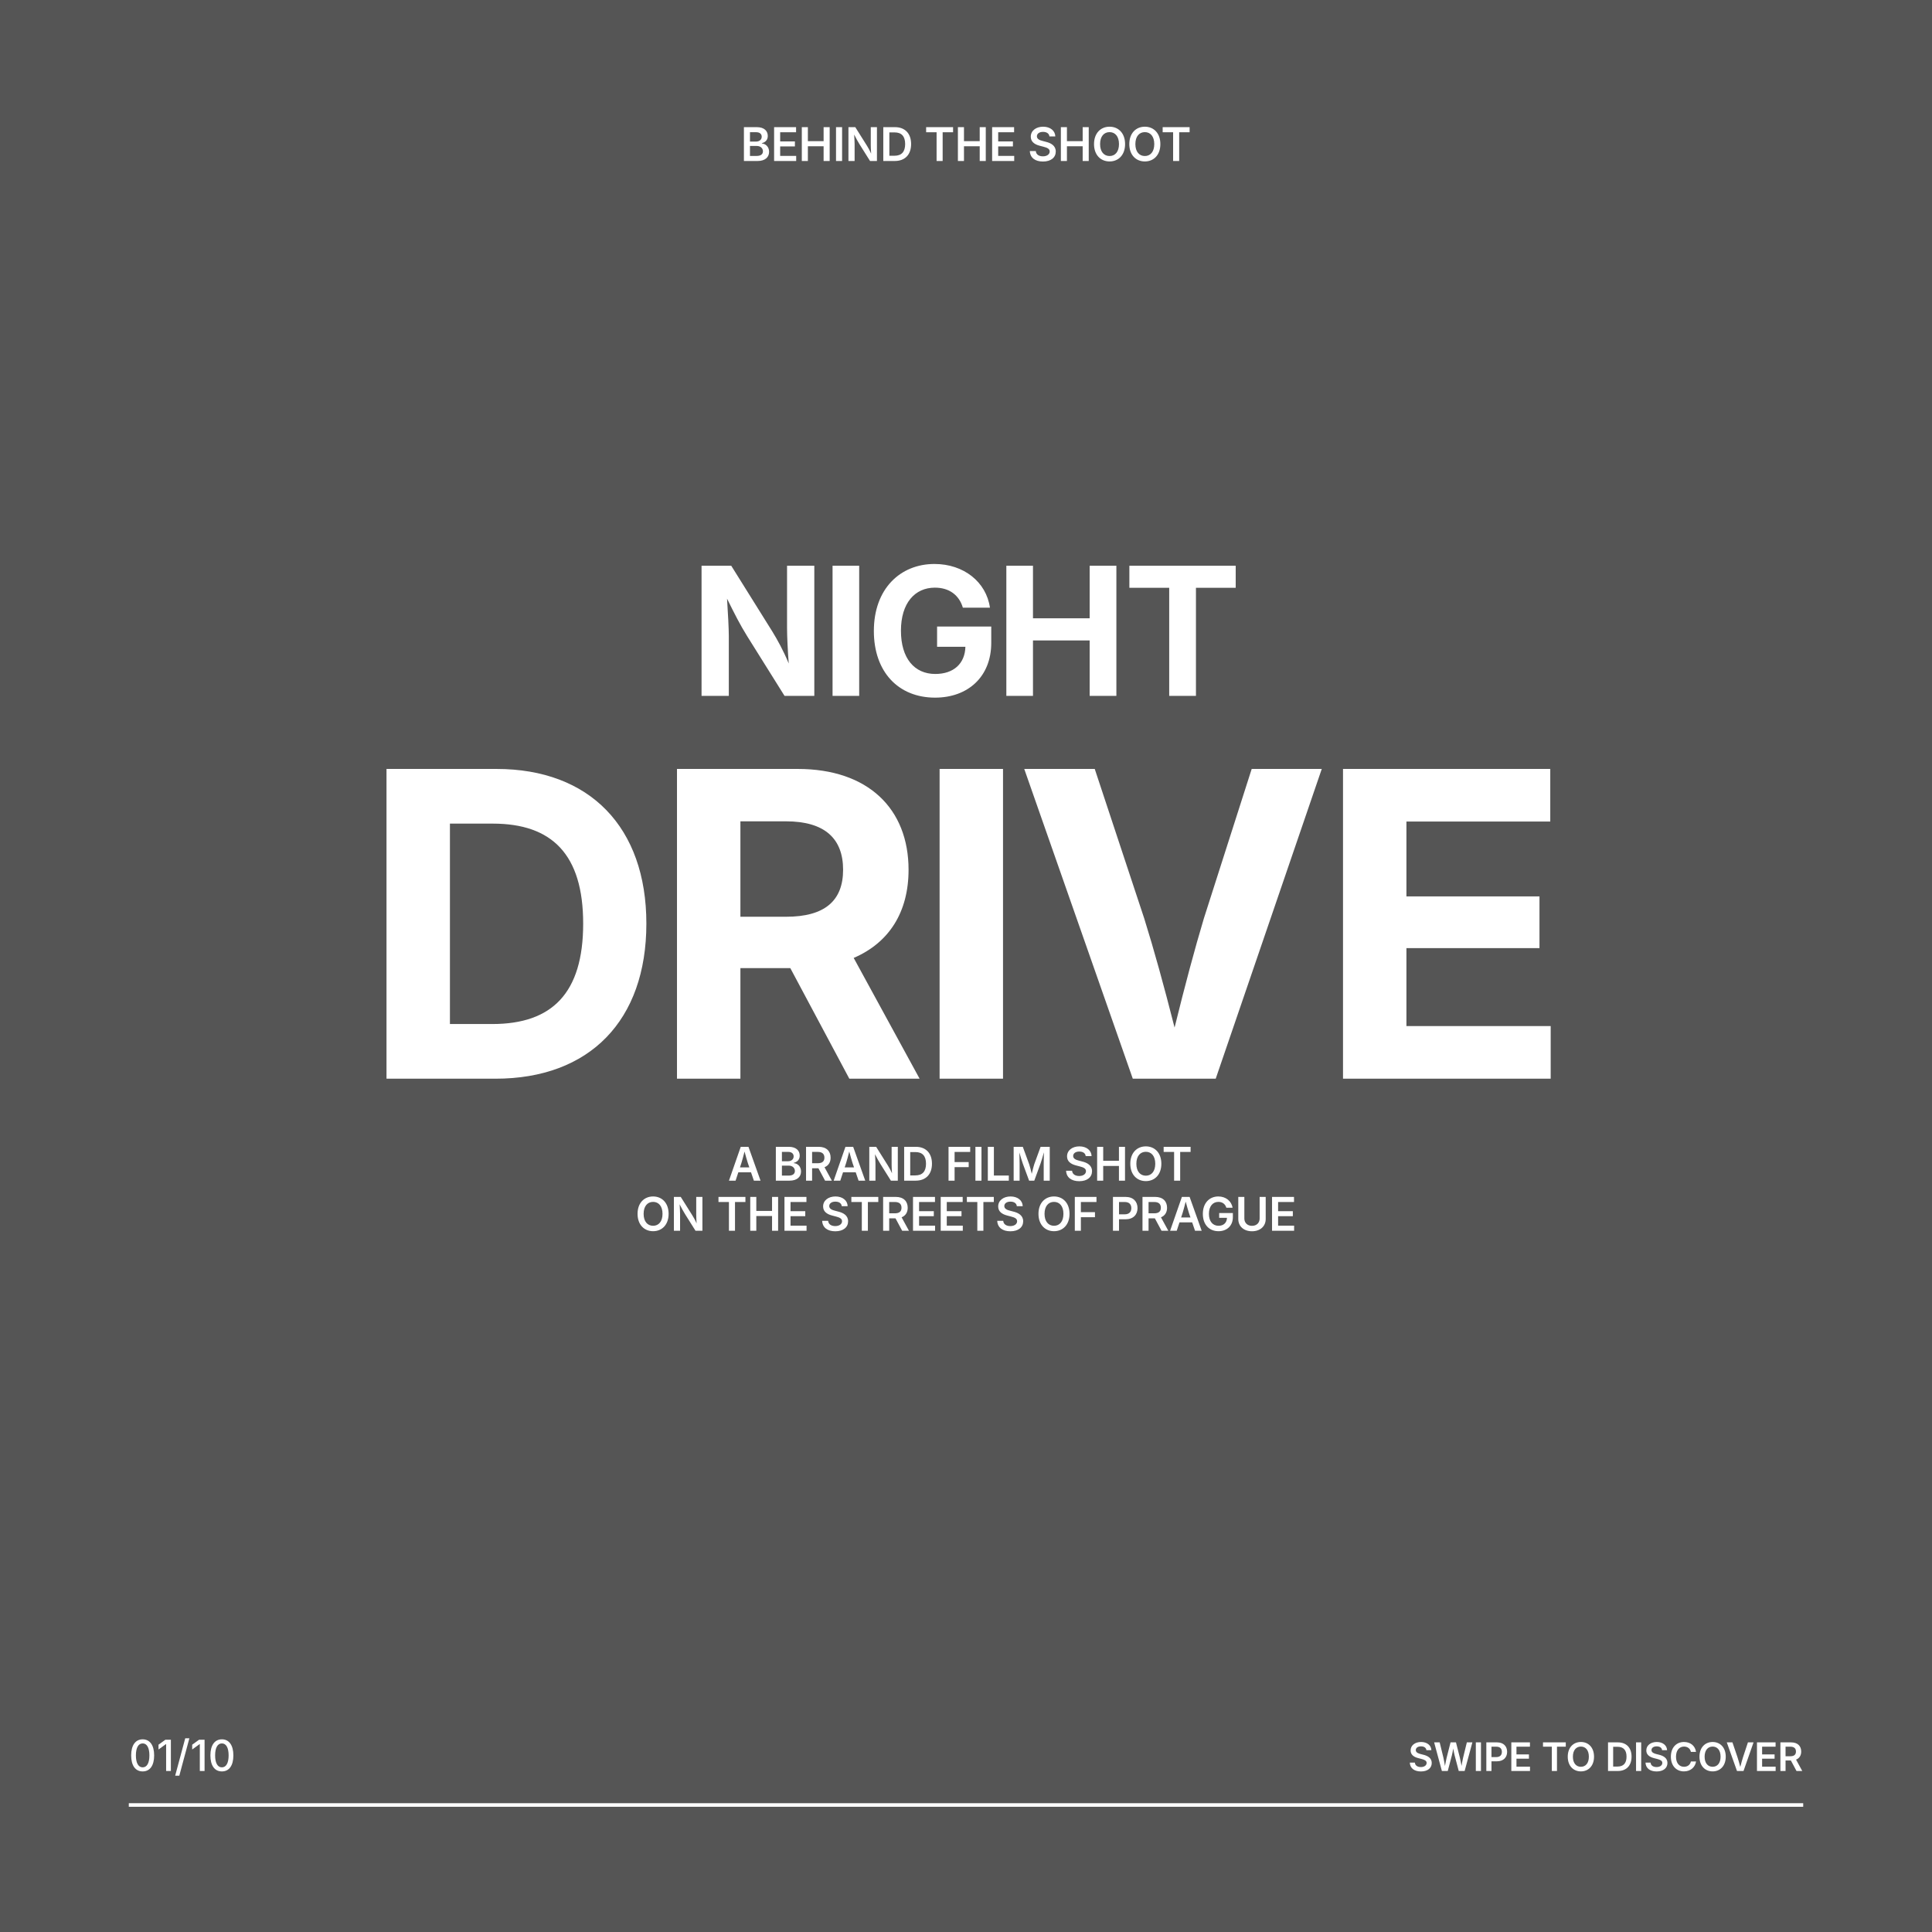
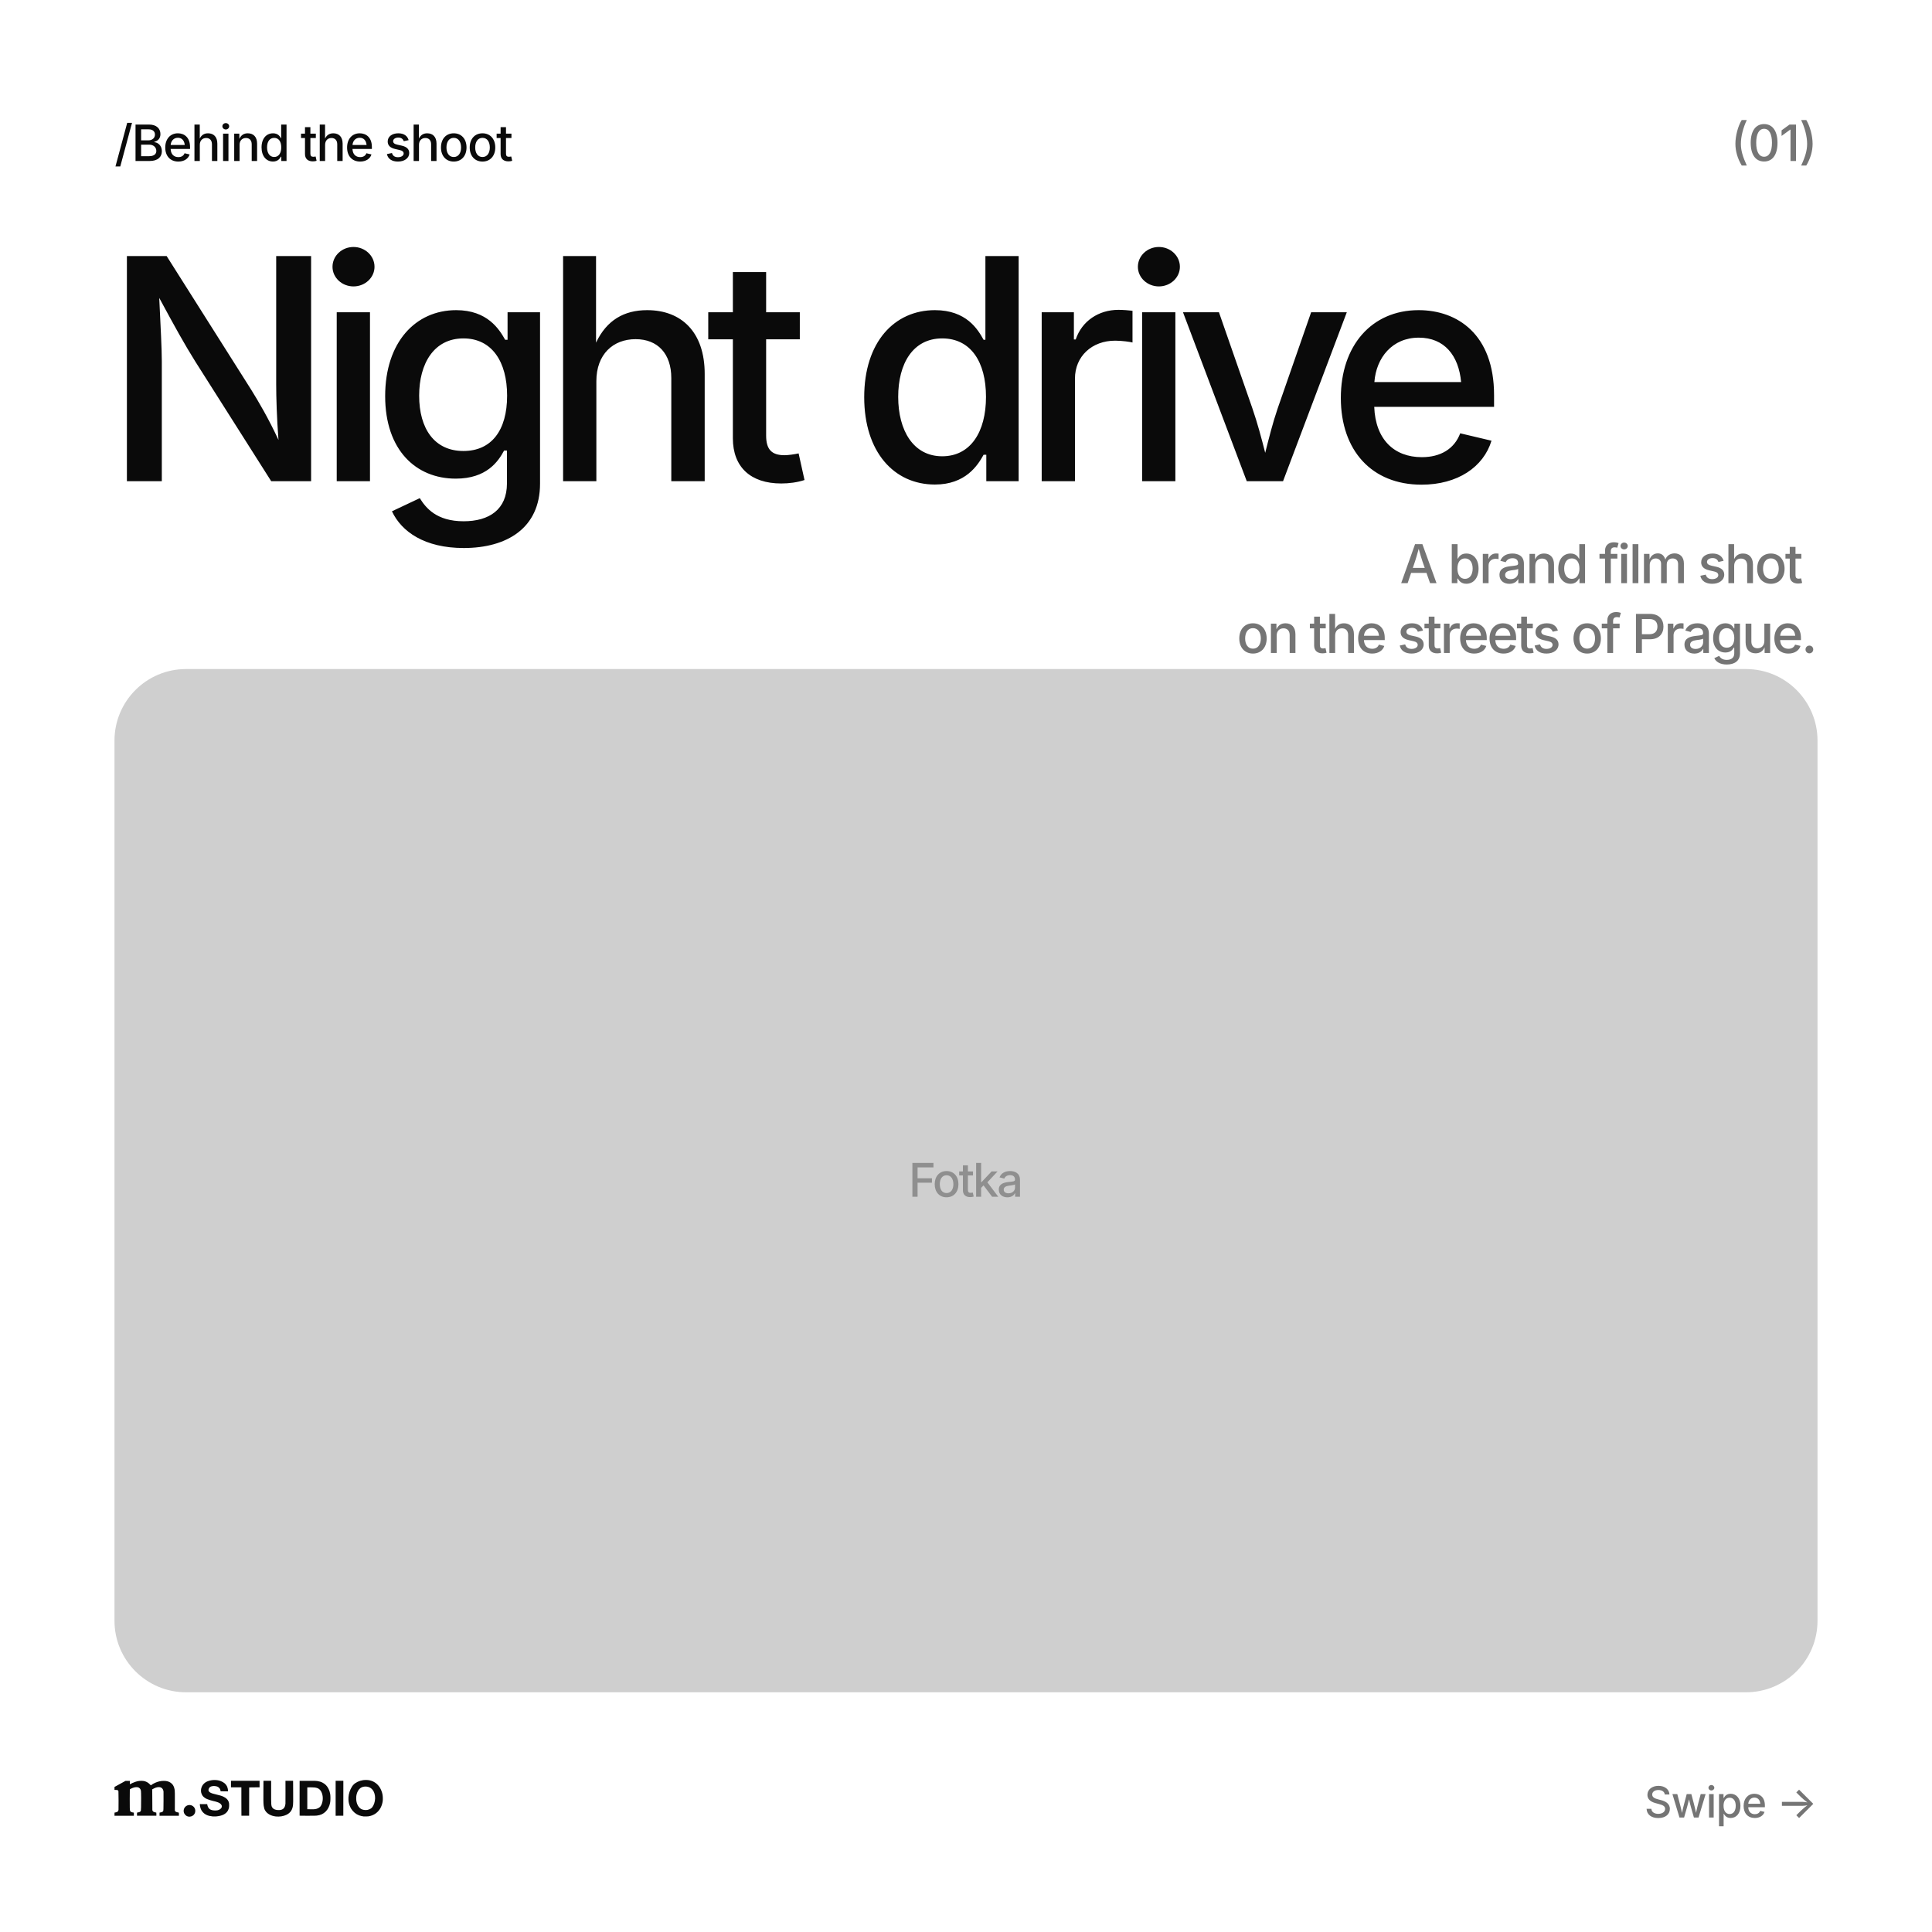
<svg xmlns="http://www.w3.org/2000/svg" width="1080" height="1080" viewBox="0 0 1080 1080">
-   <rect id="Background" width="1080" height="1080" fill="#767676" />
-   <rect id="Photo – vložte obrázek" x="0" y="0" width="1080" height="1080" rx="0" fill="#767676" />
-   <rect id="Shade" width="1080" height="1080" fill="#000" fill-opacity="0.28" />
-   <text id="Label" x="540" y="90" font-family="Inter" font-size="26" font-weight="600" letter-spacing="-0.26" fill="#FFFFFF" text-anchor="middle">BEHIND THE SHOOT</text>
-   <text id="Kicker" x="540" y="389" font-family="Inter" font-size="100" font-weight="700" letter-spacing="-2.99" fill="#FFFFFF" text-anchor="middle">NIGHT</text>
-   <text id="Title" x="540" y="603" font-family="Inter" font-size="238" font-weight="700" letter-spacing="-9.50" fill="#FFFFFF" text-anchor="middle">DRIVE</text>
-   <text id="Subtitle" font-family="Inter" font-size="26" font-weight="600" letter-spacing="-0.26" fill="#FFFFFF" text-anchor="middle">
-     <tspan x="540" y="660">A BRAND FILM SHOT</tspan>
-     <tspan x="540" y="688">ON THE STREETS OF PRAGUE</tspan>
+   <rect id="Background" width="1080" height="1080" fill="#FFFFFF" />
+   <g id="Section label">
+     <text id="Label" x="64" y="90" font-family="Inter" font-size="28" font-weight="500" letter-spacing="-0.84" fill="#0A0A0A" text-anchor="start">/Behind the shoot</text>
+     <text id="Index" x="1016" y="90" font-family="Inter" font-size="28" font-weight="500" letter-spacing="-0.56" fill="#757575" text-anchor="end">(01)</text>
+   </g>
+   <text id="Title" x="57" y="269" font-family="Inter" font-size="173" font-weight="500" letter-spacing="-12.12" fill="#0A0A0A" text-anchor="start">Night drive</text>
+   <text id="Tagline" font-family="Inter" font-size="30" font-weight="500" letter-spacing="-1.20" text-anchor="end">
+     <tspan x="1016" y="326">
+       <tspan fill="#757575">A brand film shot</tspan>
+     </tspan>
+     <tspan x="1016" y="365">
+       <tspan fill="#757575">on the streets of Prague.</tspan>
+     </tspan>
  </text>
+   <rect id="Photo – vložte obrázek" x="64" y="374" width="952" height="572" rx="40" fill="#CFCFCF" />
+   <text id="Hint – smazat" x="540" y="669" font-family="Inter" font-size="26" font-weight="500" letter-spacing="-1.04" fill="#8F8F8F" text-anchor="middle">Fotka</text>
  <g id="Footer">
-     <text id="Counter" x="72" y="990" font-family="Inter" font-size="24" font-weight="500" letter-spacing="0.00" fill="#FFFFFF" text-anchor="start">01/10</text>
-     <text id="CTA" x="1008" y="990" font-family="Inter" font-size="22" font-weight="600" letter-spacing="-0.22" fill="#FFFFFF" text-anchor="end">SWIPE TO DISCOVER</text>
-     <rect id="Line" x="72" y="1008" width="936" height="2" fill="#FFFFFF" />
+     <g id="Logo m.STUDIO" transform="translate(64 995) scale(0.04688)">
+       <path fill="#0A0A0A" fill-rule="evenodd" d="M 879.37 436.51 C 864.89 433.36 853.86 426.92 842.98 415.27 C 811.69 381.76 821.75 327.27 863.08 306.46 C 892.07 291.86 927.01 299.29 947.94 324.50 C 956.60 334.93 961.33 346.26 962.94 360.46 C 965.06 379.12 960.44 396.23 949.28 411.08 C 933.78 431.70 905.14 442.11 879.37 436.51 Z  M 1923.50 435.50 C 1865.42 428.80 1820.12 403.39 1796.67 364.36 C 1787.73 349.47 1783.24 335.24 1779.53 310.00 C 1779.33 308.62 1778.89 305.70 1778.56 303.50 C 1778.23 301.30 1777.32 289.91 1776.53 278.19 C 1775.37 260.72 1775.22 234.60 1775.72 133.44 L 1776.32 10.00 L 1822.14 10.00 L 1867.96 10.00 L 1867.77 132.25 C 1867.52 301.63 1868.01 308.39 1882.16 329.55 C 1893.75 346.88 1915.15 356.74 1945.90 358.92 C 1991.95 362.18 2019.65 348.13 2031.46 315.51 C 2034.10 308.24 2037.31 293.82 2038.60 283.50 C 2039.01 280.20 2039.23 217.31 2039.08 143.75 L 2038.80 10.00 L 2084.26 10.00 L 2129.71 10.00 L 2130.44 138.80 C 2131.16 264.20 2131.06 274.47 2128.85 297.50 C 2123.33 355.12 2098.21 392.75 2049.74 415.99 C 2013.48 433.39 1967.20 440.54 1923.50 435.50 Z  M 1173.00 435.29 C 1164.03 434.73 1140.11 431.03 1131.50 428.86 C 1100.40 421.02 1077.96 408.95 1058.40 389.53 C 1040.08 371.35 1029.18 351.32 1022.51 323.61 C 1019.76 312.17 1018.00 300.21 1018.00 292.92 L 1018.00 287.98 L 1061.66 288.24 L 1105.31 288.50 L 1106.98 296.50 C 1109.65 309.29 1111.89 315.92 1116.59 325.05 C 1131.38 353.75 1159.23 365.37 1209.32 363.72 C 1226.43 363.16 1231.86 362.07 1244.88 356.56 C 1259.75 350.27 1271.81 339.95 1276.78 329.25 C 1279.01 324.45 1279.46 322.09 1279.48 314.98 C 1279.50 307.32 1279.16 305.77 1276.18 299.71 C 1267.45 281.98 1248.37 270.04 1212.56 259.91 C 1204.89 257.74 1197.69 255.79 1196.56 255.56 C 1195.43 255.34 1191.35 254.40 1187.50 253.48 C 1183.65 252.56 1179.60 251.63 1178.50 251.41 C 1163.24 248.40 1132.49 238.77 1105.51 228.56 C 1084.18 220.48 1061.22 203.55 1049.70 187.42 C 1043.84 179.20 1037.18 164.28 1034.34 153.00 C 1030.79 138.90 1030.58 117.28 1033.86 103.73 C 1040.18 77.68 1049.95 60.03 1067.32 43.33 C 1082.54 28.69 1097.58 19.99 1121.00 12.28 C 1145.06 4.36 1167.80 0.70 1193.00 0.69 C 1221.60 0.69 1245.09 4.95 1269.00 14.48 C 1284.23 20.55 1298.68 28.58 1309.45 36.98 C 1322.01 46.76 1334.98 62.69 1341.62 76.50 C 1348.51 90.83 1353.96 115.16 1353.99 131.76 L 1354.00 136.02 L 1309.82 135.76 L 1265.64 135.50 L 1263.96 127.00 C 1260.81 111.15 1257.26 104.12 1247.11 93.65 C 1236.14 82.33 1226.19 77.65 1205.34 73.97 C 1191.31 71.50 1180.25 71.47 1166.92 73.88 C 1143.86 78.06 1133.33 85.48 1124.76 103.63 C 1120.52 112.62 1119.69 124.25 1122.79 131.26 C 1128.10 143.26 1143.56 153.66 1167.50 161.32 C 1171.90 162.72 1183.83 165.90 1194.00 168.37 C 1266.09 185.87 1277.38 189.27 1300.80 200.54 C 1318.01 208.82 1328.59 215.93 1338.75 226.05 C 1353.72 240.96 1362.70 258.24 1366.04 278.55 C 1367.55 287.72 1367.51 314.31 1365.98 325.00 C 1364.42 335.86 1358.06 355.40 1353.33 363.91 C 1329.85 406.07 1283.94 429.01 1211.00 435.03 C 1200.81 435.87 1184.23 435.98 1173.00 435.29 Z  M 2972.50 435.38 C 2955.78 433.65 2934.56 428.70 2917.75 422.62 C 2879.75 408.86 2844.83 379.91 2822.16 343.35 C 2809.02 322.17 2796.58 289.40 2793.54 268.00 C 2793.19 265.52 2792.47 261.48 2791.94 259.00 C 2790.18 250.82 2789.21 224.60 2790.07 208.32 C 2792.40 164.38 2807.31 118.34 2831.43 80.66 C 2839.25 68.42 2840.67 66.58 2849.50 57.15 C 2874.67 30.27 2918.47 9.35 2963.90 2.52 C 2987.08 -0.97 3018.61 -0.29 3040.50 4.15 C 3090.93 14.39 3133.48 43.73 3162.40 88.19 C 3177.05 110.72 3190.18 143.78 3195.49 171.50 C 3199.83 194.18 3201.14 228.68 3198.47 250.00 C 3197.61 256.88 3196.72 263.18 3196.49 264.00 C 3196.26 264.82 3195.87 266.62 3195.61 268.00 C 3190.42 296.02 3178.32 326.19 3163.15 349.00 C 3136.86 388.52 3098.67 416.02 3052.50 428.68 C 3032.39 434.19 3024.88 435.16 3000.00 435.49 C 2987.07 435.65 2974.70 435.61 2972.50 435.38 Z  M 0.23 408.29 L 0.50 389.58 L 12.19 387.37 C 36.38 382.80 44.98 375.41 47.98 356.61 C 49.32 348.27 48.51 140.55 47.12 134.79 C 45.57 128.35 42.78 124.66 37.49 122.02 C 32.94 119.76 31.10 119.52 16.25 119.16 L -0.00 118.77 L 0.01 101.13 L 0.02 83.50 L 15.76 74.86 C 33.28 65.24 61.73 49.58 84.50 37.00 C 92.75 32.45 101.30 27.74 103.50 26.55 C 105.70 25.36 112.96 21.37 119.62 17.69 L 131.74 11.00 L 157.37 11.00 L 183.00 11.00 L 183.00 31.50 C 183.00 42.78 183.27 52.00 183.60 52.00 C 183.92 52.00 185.39 51.17 186.85 50.16 C 196.33 43.59 228.63 29.19 248.50 22.69 C 275.33 13.91 294.33 10.68 319.50 10.65 C 346.26 10.61 362.94 14.11 383.50 24.04 C 399.02 31.54 405.45 36.26 419.80 50.66 C 427.12 58.00 433.39 64.00 433.74 64.00 C 434.09 64.00 435.30 63.16 436.44 62.13 C 444.27 55.01 468.19 41.07 485.53 33.51 C 520.75 18.15 552.83 11.06 587.33 11.02 C 619.29 10.98 643.05 16.88 665.00 30.30 C 692.32 47.01 709.03 72.73 715.51 108.00 C 715.76 109.38 716.19 111.62 716.46 113.00 C 716.73 114.38 717.67 122.47 718.54 131.00 C 719.92 144.38 720.10 161.34 719.85 255.00 L 719.57 363.50 L 722.20 369.18 C 726.47 378.41 733.37 382.21 754.50 386.98 C 759.45 388.09 764.51 389.24 765.75 389.52 C 767.98 390.03 768.00 390.17 768.00 408.52 L 768.00 427.00 L 652.48 427.00 L 536.96 427.00 L 537.23 408.25 L 537.50 389.50 L 547.18 387.81 C 566.02 384.53 576.10 379.37 580.64 370.69 C 583.79 364.69 584.41 346.52 584.73 251.00 C 585.10 140.77 585.11 143.53 584.54 139.00 C 582.33 121.22 577.13 109.36 567.26 99.57 C 557.22 89.60 544.80 85.30 527.00 85.62 C 514.77 85.84 504.70 87.67 491.77 92.01 C 481.56 95.44 456.18 107.73 451.58 111.47 L 448.67 113.84 L 449.94 128.58 C 450.89 139.62 451.14 169.90 450.93 249.41 C 450.78 307.76 451.01 357.30 451.46 359.50 C 453.34 368.76 459.31 376.57 467.86 380.93 C 472.93 383.51 492.59 388.96 498.50 389.42 C 499.13 389.47 499.50 396.39 499.50 408.00 L 499.50 426.50 L 384.00 426.50 L 268.50 426.50 L 268.50 408.00 L 268.50 389.50 L 280.50 387.47 C 295.30 384.95 303.33 381.50 309.37 375.04 C 315.37 368.62 315.28 369.22 316.88 325.00 C 318.72 274.00 317.82 145.70 315.50 130.00 C 312.35 108.61 298.81 92.63 279.50 87.52 C 272.36 85.63 255.55 85.36 245.50 86.98 C 230.25 89.44 209.11 96.99 192.50 105.91 L 183.50 110.74 L 182.78 120.62 C 182.38 126.06 181.96 174.15 181.84 227.50 C 181.61 326.51 182.35 354.70 185.50 366.89 C 187.11 373.16 190.88 377.53 198.01 381.41 C 203.04 384.15 216.41 388.00 220.91 388.01 C 222.33 388.01 225.19 388.48 227.25 389.05 L 231.00 390.09 L 231.00 408.55 L 231.00 427.00 L 115.48 427.00 L -0.04 427.00 L 0.23 408.29 Z  M 1513.68 426.34 C 1513.30 425.97 1513.00 349.69 1513.00 256.83 L 1513.00 88.00 L 1451.00 88.00 L 1389.00 88.00 L 1389.00 49.00 L 1389.00 10.00 L 1559.50 10.00 L 1730.00 10.00 L 1730.00 49.00 L 1730.00 88.00 L 1710.16 88.00 C 1699.25 88.00 1671.36 88.30 1648.17 88.66 L 1606.01 89.33 L 1605.75 257.91 L 1605.50 426.50 L 1559.93 426.76 C 1534.86 426.90 1514.05 426.72 1513.68 426.34 Z  M 2207.46 425.75 C 2207.20 425.06 2207.10 331.35 2207.24 217.50 L 2207.50 10.50 L 2304.50 10.53 C 2399.96 10.55 2401.74 10.59 2416.74 12.81 C 2443.35 16.75 2461.16 22.04 2479.50 31.44 C 2512.63 48.42 2535.19 71.47 2551.99 105.50 C 2562.17 126.13 2567.07 140.70 2570.48 160.50 C 2571.34 165.45 2572.23 170.18 2572.48 171.00 C 2573.67 175.02 2575.07 199.53 2575.07 216.50 C 2575.07 233.53 2573.80 256.30 2572.46 263.00 C 2571.53 267.68 2571.01 270.50 2569.95 276.50 C 2563.58 312.64 2543.59 351.75 2519.10 376.00 C 2489.86 404.95 2458.05 419.69 2413.34 424.99 C 2397.64 426.86 2390.14 426.99 2302.22 427.00 C 2227.71 427.00 2207.84 426.74 2207.46 425.75 Z  M 2637.00 218.51 L 2637.00 10.00 L 2683.00 10.00 L 2729.00 10.00 L 2728.75 218.25 L 2728.50 426.50 L 2682.75 426.76 L 2637.00 427.02 L 2637.00 218.51 Z  M 3016.58 357.05 C 3042.73 351.53 3063.17 339.87 3075.24 323.60 C 3082.31 314.07 3092.73 293.39 3096.88 280.67 C 3110.36 239.38 3111.27 198.01 3099.52 160.50 C 3084.32 111.96 3050.22 83.15 3003.02 78.97 C 2976.31 76.60 2949.73 83.54 2930.98 97.77 C 2909.40 114.15 2892.16 145.25 2885.49 179.86 C 2880.83 204.03 2881.09 235.94 2886.14 260.50 C 2895.17 304.37 2920.07 339.01 2951.18 351.01 C 2971.29 358.76 2997.15 361.15 3016.58 357.05 Z  M 2391.42 348.01 C 2398.23 346.92 2404.86 345.62 2406.15 345.13 C 2407.44 344.64 2408.72 344.26 2409.00 344.28 C 2410.50 344.41 2421.41 340.30 2427.30 337.37 C 2452.13 325.07 2463.73 310.66 2474.35 278.91 C 2492.33 225.24 2484.06 160.20 2454.60 123.42 C 2432.91 96.34 2405.77 87.99 2339.50 88.01 C 2323.00 88.01 2307.14 88.30 2304.25 88.65 L 2299.00 89.28 L 2299.00 219.10 L 2299.00 348.93 L 2309.25 349.25 C 2314.89 349.43 2332.89 349.67 2349.27 349.79 C 2374.84 349.97 2380.78 349.72 2391.42 348.01 Z" />
+     </g>
+     <text id="Web" x="1016" y="1016" font-family="Inter" font-size="24" font-weight="500" letter-spacing="-0.48" fill="#757575" text-anchor="end">Swipe →</text>
  </g>
</svg>
